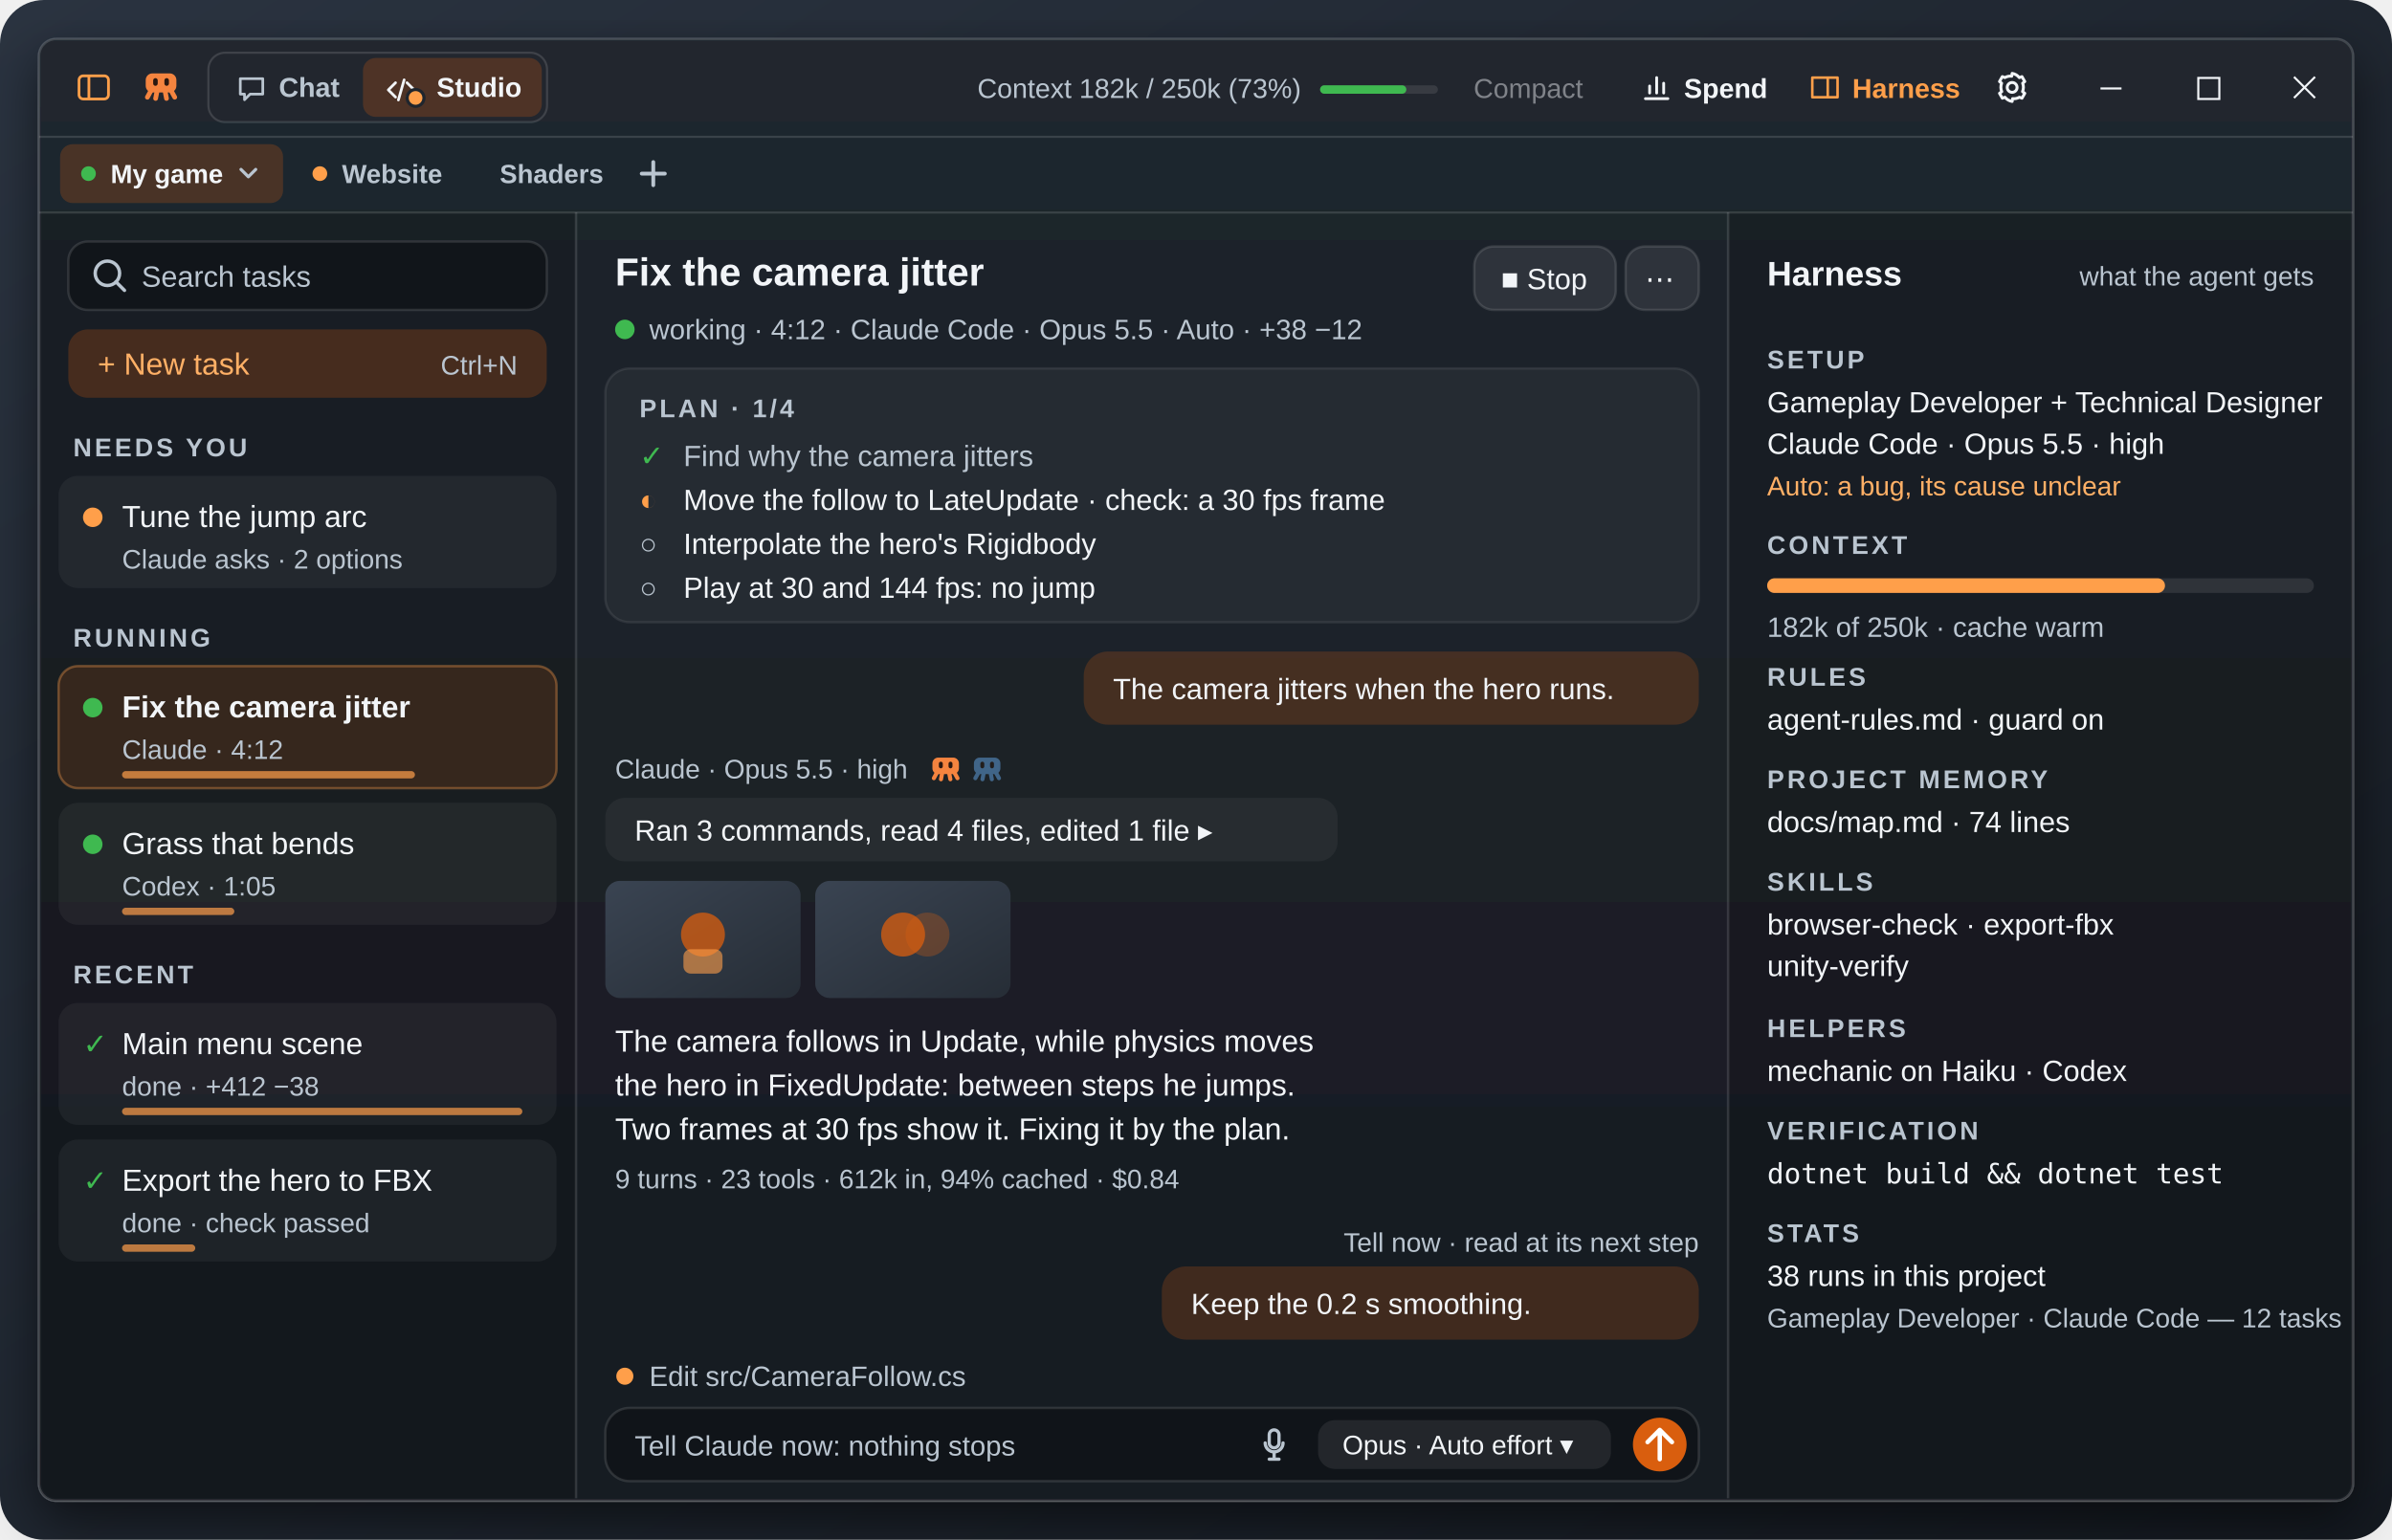
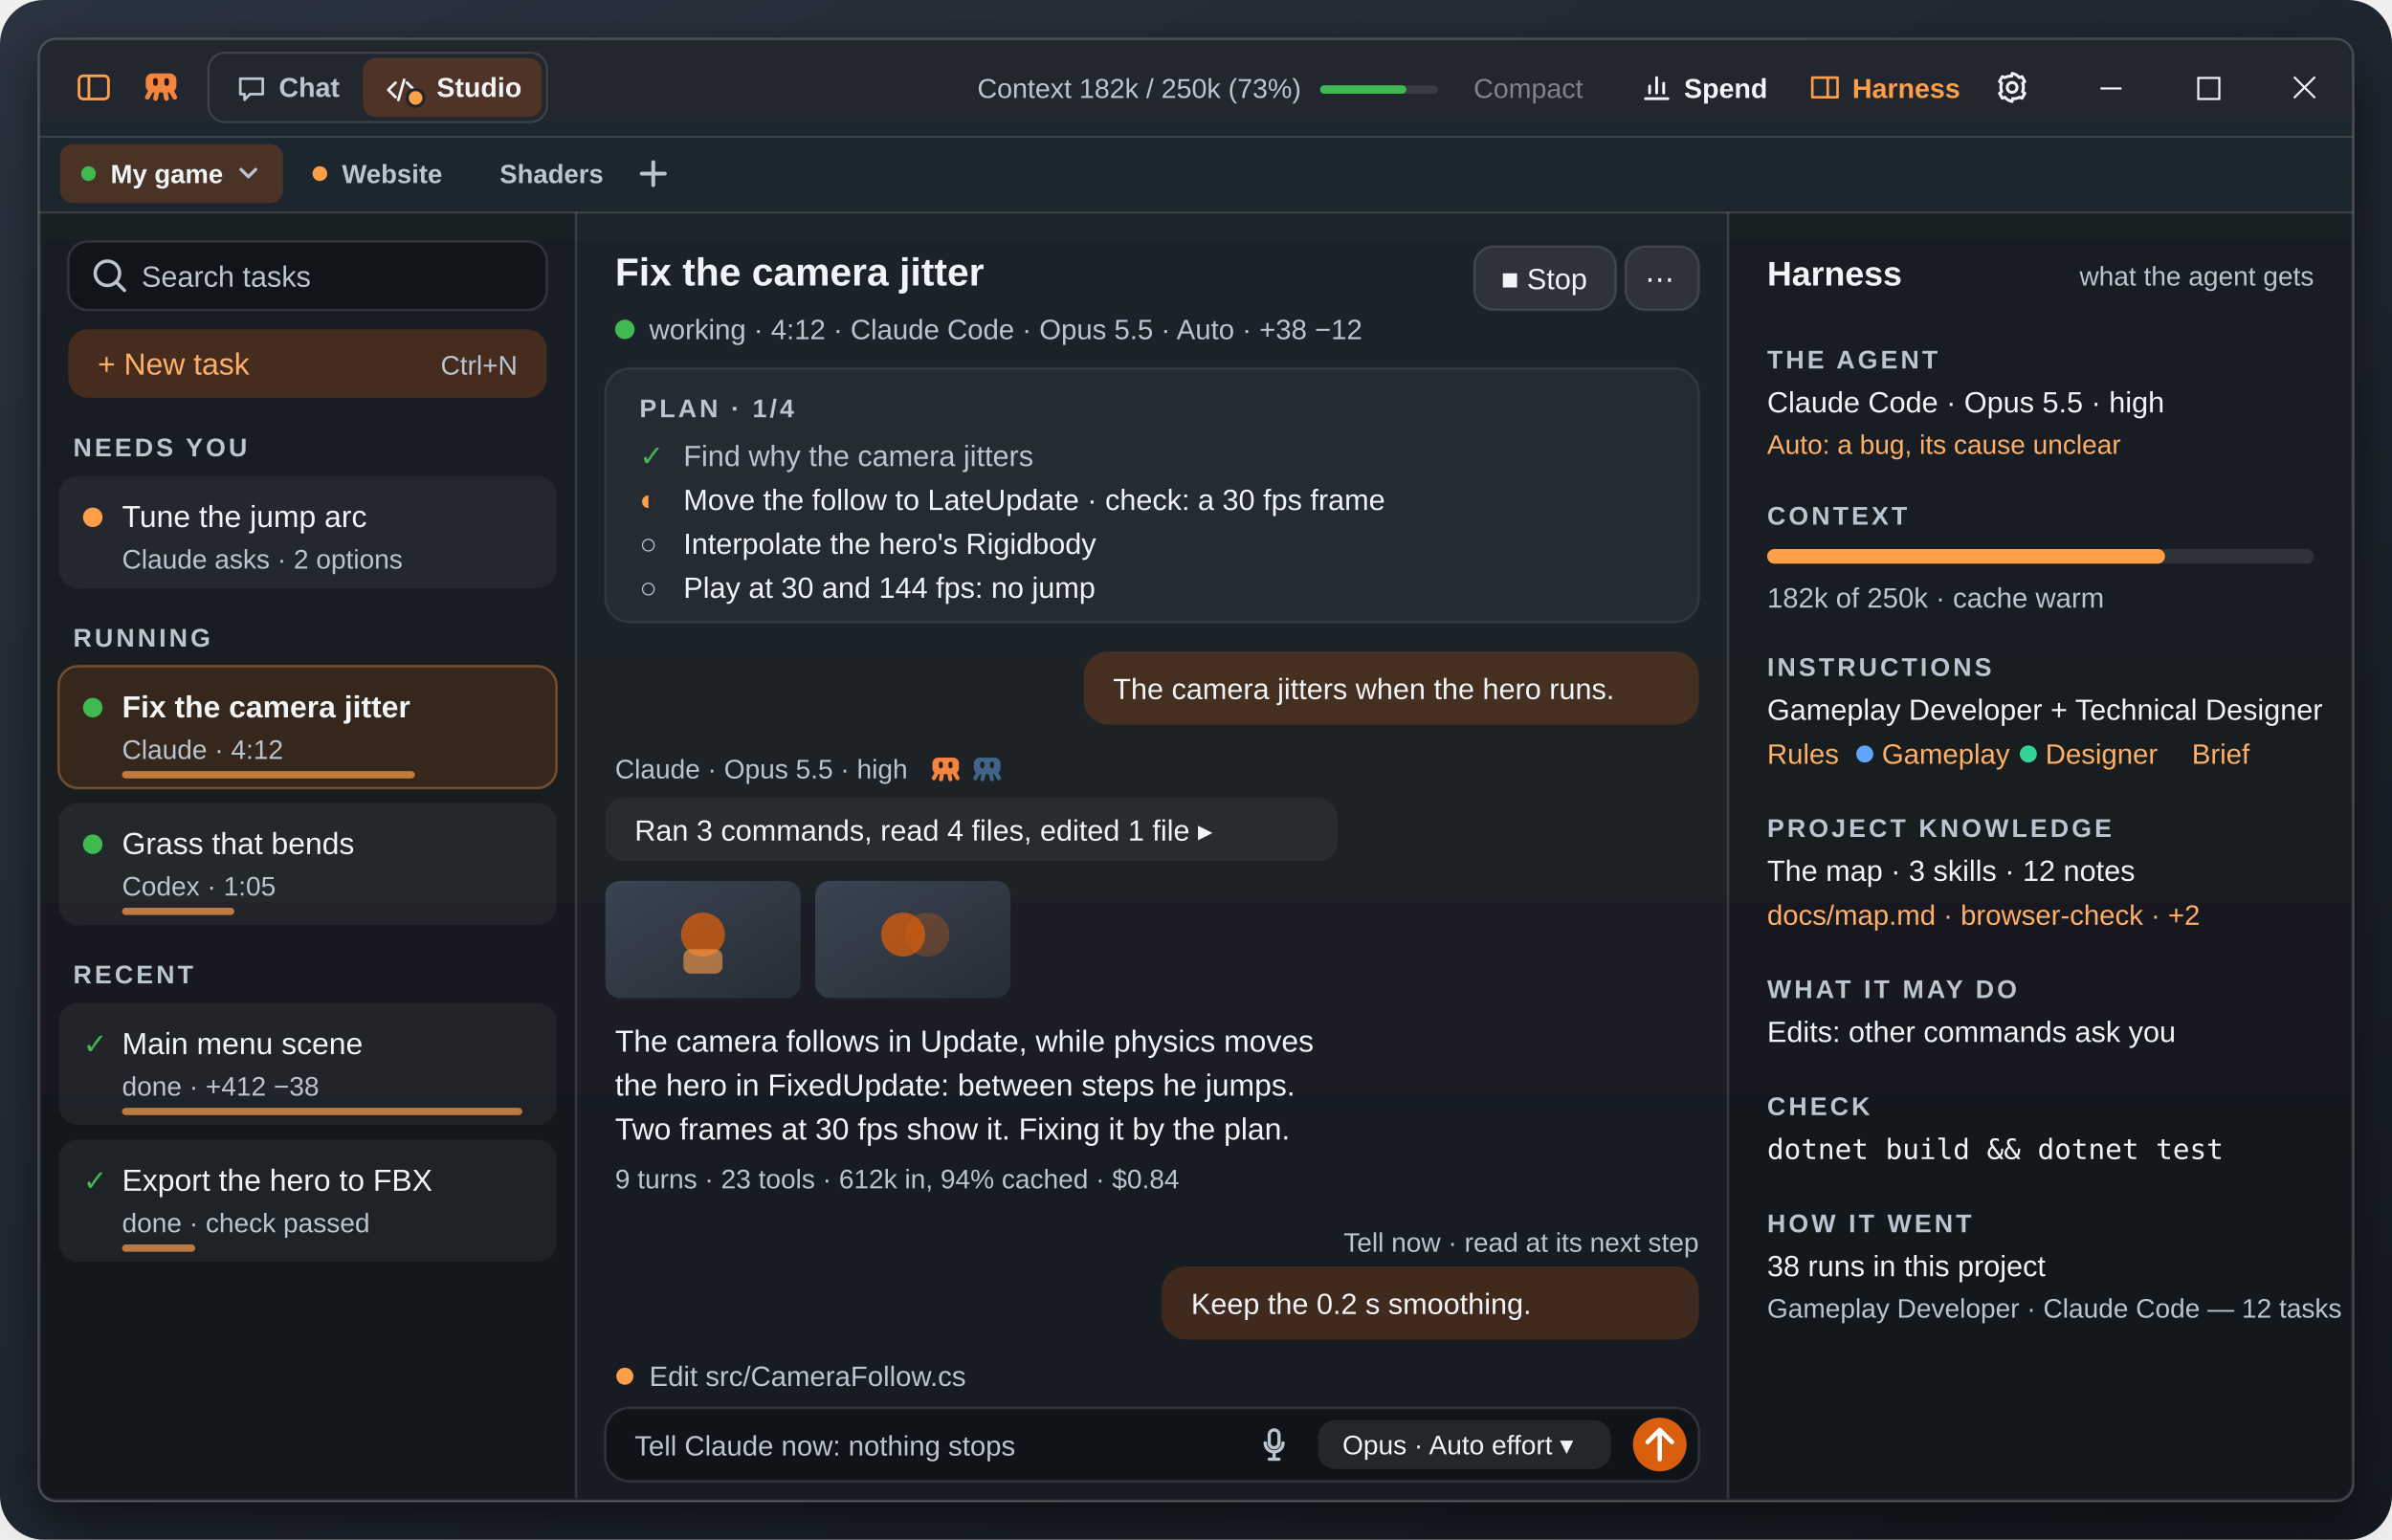
<svg xmlns="http://www.w3.org/2000/svg" viewBox="0 0 980 631" width="980" height="631" font-family="Segoe UI, Arial, sans-serif">
  <defs>
    <linearGradient id="desk" x1="0" y1="0" x2="1" y2="1">
      <stop offset="0" stop-color="#2a3340" />
      <stop offset="1" stop-color="#141920" />
    </linearGradient>
    <linearGradient id="shot" x1="0" y1="0" x2="1" y2="1">
      <stop offset="0" stop-color="#3a4452" />
      <stop offset="1" stop-color="#262d36" />
    </linearGradient>
    <linearGradient id="panel" x1="0" y1="0" x2="0" y2="1">
      <stop offset="0" stop-color="#20262E" />
      <stop offset="1" stop-color="#171B21" />
    </linearGradient>
    <filter id="shadow" x="-10%" y="-10%" width="120%" height="120%">
      <feDropShadow dx="0" dy="8" stdDeviation="10" flood-color="#000" flood-opacity="0.55" />
    </filter>
  </defs>
  <rect width="980" height="631" rx="18" fill="url(#desk)" />
  <g filter="url(#shadow)">
    <rect x="16" y="16" width="948" height="599" rx="7" fill="url(#panel)" stroke="#FFFFFF" stroke-opacity="0.15" />
  </g>
  <g transform="translate(0 31)">
    <path d="M17 56 H236 V583 H23 a6 6 0 0 1 -6 -6 Z" fill="#000000" fill-opacity="0.15" />
    <path d="M708 56 H963 V577 a6 6 0 0 1 -6 6 H708 Z" fill="#000000" fill-opacity="0.15" />
    <path d="M236 56 V583 M708 56 V583" stroke="#FFFFFF" stroke-opacity="0.13" />
  </g>
  <g transform="translate(16 16) scale(0.8618)">
    <line x1="0" y1="46.5" x2="1100" y2="46.5" stroke="#FFFFFF" stroke-opacity="0.13" />
    <rect x="19" y="17.5" width="14" height="11" rx="2" fill="none" stroke="#FF9F4A" stroke-width="1.3" />
    <line x1="23.7" y1="17.5" x2="23.7" y2="28.5" stroke="#FF9F4A" stroke-width="1.3" />
    <g transform="translate(48 13) scale(0.8333)">
      <path d="M6.5,13.4 L4.2,17.6 M9.75,13.9 L8.9,18.3 M17.5,13.4 L19.8,17.6 M14.25,13.9 L15.1,18.3" stroke="#F5843F" stroke-width="2.7" stroke-linecap="round" />
      <rect x="3.25" y="4" width="17.5" height="10.9" rx="3.8" fill="#F5843F" />
      <rect x="7.5" y="6.7" width="2.6" height="4.4" rx="1.3" fill="#2B1810" />
      <rect x="13.9" y="6.7" width="2.6" height="4.4" rx="1.3" fill="#2B1810" />
    </g>
    <rect x="80.5" y="6.5" width="161" height="33" rx="8" fill="none" stroke="#FFFFFF" stroke-opacity="0.13" />
    <path d="M4,5 L20,5 L20,16 L11,16 L7,20 L7,16 L4,16 Z" transform="translate(93 15.5) scale(0.668)" fill="none" stroke="#BAC5D0" stroke-width="1.9" stroke-linejoin="round" />
    <text x="114" y="27.5" font-size="13" font-weight="600" fill="#BAC5D0">Chat</text>
    <rect x="154" y="9" width="85" height="28" rx="6" fill="#D95E0E" fill-opacity="0.24" />
    <path d="M8,7 L3,12 L8,17 M16,7 L21,12 L16,17 M14,5 L10,19" transform="translate(164 16) scale(0.683)" fill="none" stroke="#F2F5F8" stroke-width="1.9" stroke-linecap="round" stroke-linejoin="round" />
    <circle cx="179" cy="28" r="4" fill="#FF9F4A" stroke="#1F252D" stroke-width="1.5" />
    <text x="189" y="27.5" font-size="13" font-weight="600" fill="#F2F5F8">Studio</text>
    <text x="600" y="28" font-size="13" fill="#BAC5D0" text-anchor="end">Context 182k / 250k (73%)</text>
    <rect x="609" y="22" width="56" height="4" rx="2" fill="#FFFFFF" fill-opacity="0.10" />
    <rect x="609" y="22" width="41" height="4" rx="2" fill="#3FB950" />
    <text x="708" y="28" font-size="13" fill="#F2F5F8" fill-opacity="0.45" text-anchor="middle">Compact</text>
    <path d="M4,20 L20,20 M7,16 L7,11 M12,16 L12,5 M17,16 L17,9" transform="translate(761 15) scale(0.667)" fill="none" stroke="#F2F5F8" stroke-width="2" stroke-linecap="round" />
    <text x="782" y="28" font-size="13" font-weight="600" fill="#F2F5F8">Spend</text>
    <path d="M3,5 L21,5 L21,19 L3,19 Z M14,5 L14,19" transform="translate(841 15) scale(0.667)" fill="none" stroke="#FF9F4A" stroke-width="1.8" stroke-linejoin="round" />
    <text x="862" y="28" font-size="13" font-weight="600" fill="#FF9F4A">Harness</text>
    <path d="M12,8.5 A3.5,3.5 0 1 0 12,15.5 A3.5,3.5 0 1 0 12,8.5 M19.4,15 A8,8 0 0 0 19.5,9 L21,7.8 L19,4.3 L17.1,5 A8,8 0 0 0 12,2 L11.7,4 A8,8 0 0 0 6.8,5 L5,4.3 L3,7.8 L4.5,9 A8,8 0 0 0 4.6,15 L3,16.2 L5,19.7 L6.9,19 A8,8 0 0 0 12,22 L12.3,20 A8,8 0 0 0 17.2,19 L19,19.7 L21,16.2 Z" transform="translate(930 15) scale(0.667)" fill="none" stroke="#F2F5F8" stroke-width="2.1" stroke-linejoin="round" />
    <g stroke="#F2F5F8" fill="none">
      <line x1="980" y1="23.5" x2="990" y2="23.5" />
      <rect x="1026.5" y="18.5" width="10" height="10" />
      <path d="M1072 18 l10 10 M1082 18 l-10 10" />
    </g>
    <line x1="0" y1="82.5" x2="1100" y2="82.5" stroke="#FFFFFF" stroke-opacity="0.13" />
    <rect x="10" y="50" width="106" height="28" rx="6" fill="#D95E0E" fill-opacity="0.24" />
    <circle cx="23.5" cy="64" r="3.5" fill="#3FB950" />
    <text x="34" y="68.5" font-size="12.5" font-weight="600" fill="#F2F5F8">My game</text>
    <path d="M96 62 l3.5 3.5 l3.5 -3.5" fill="none" stroke="#BAC5D0" stroke-width="1.5" stroke-linecap="round" stroke-linejoin="round" />
    <circle cx="133.5" cy="64" r="3.5" fill="#FF9F4A" />
    <text x="144" y="68.5" font-size="12.5" font-weight="600" fill="#BAC5D0">Website</text>
    <text x="219" y="68.5" font-size="12.5" font-weight="600" fill="#BAC5D0">Shaders</text>
    <path d="M292 58.5 V69.5 M286.5 64 H297.5" stroke="#BAC5D0" stroke-width="1.8" stroke-linecap="round" />
  </g>
  <g transform="translate(0 31)">
    <rect x="28" y="68" width="196" height="28" rx="8" fill="#000000" fill-opacity="0.28" stroke="#FFFFFF" stroke-opacity="0.12" />
    <circle cx="44" cy="81" r="5" fill="none" stroke="#BAC5D0" stroke-width="1.4" />
    <line x1="47.5" y1="84.5" x2="51" y2="88" stroke="#BAC5D0" stroke-width="1.4" stroke-linecap="round" />
    <text x="58" y="86.5" font-size="12" fill="#BAC5D0">Search tasks</text>
    <rect x="28" y="104" width="196" height="28" rx="8" fill="#D95E0E" fill-opacity="0.24" />
    <text x="40" y="122.5" font-size="12.5" fill="#FFB066">+ New task</text>
    <text x="212" y="122.5" font-size="11" fill="#BAC5D0" text-anchor="end">Ctrl+N</text>
    <text x="30" y="156" font-size="10.5" font-weight="600" letter-spacing="1.2" fill="#BAC5D0">NEEDS YOU</text>
    <rect x="24" y="164" width="204" height="46" rx="8" fill="#FFFFFF" fill-opacity="0.05" />
    <circle cx="38" cy="181" r="4" fill="#FF9F4A" />
    <text x="50" y="185" font-size="12.5" fill="#F2F5F8">Tune the jump arc</text>
    <text x="50" y="202" font-size="11" fill="#BAC5D0">Claude asks · 2 options</text>
    <text x="30" y="234" font-size="10.5" font-weight="600" letter-spacing="1.2" fill="#BAC5D0">RUNNING</text>
    <rect x="24" y="242" width="204" height="50" rx="8" fill="#D95E0E" fill-opacity="0.16" stroke="#FF9F4A" stroke-opacity="0.35" />
    <circle cx="38" cy="259" r="4" fill="#3FB950" />
    <text x="50" y="263" font-size="12.5" font-weight="600" fill="#F2F5F8">Fix the camera jitter</text>
    <text x="50" y="280" font-size="11" fill="#BAC5D0">Claude · 4:12</text>
    <rect x="50" y="285" width="120" height="3" rx="1.5" fill="#FF9F4A" fill-opacity="0.7" />
    <rect x="24" y="298" width="204" height="50" rx="8" fill="#FFFFFF" fill-opacity="0.05" />
    <circle cx="38" cy="315" r="4" fill="#3FB950" />
    <text x="50" y="319" font-size="12.5" fill="#F2F5F8">Grass that bends</text>
    <text x="50" y="336" font-size="11" fill="#BAC5D0">Codex · 1:05</text>
    <rect x="50" y="341" width="46" height="3" rx="1.5" fill="#FF9F4A" fill-opacity="0.7" />
    <text x="30" y="372" font-size="10.5" font-weight="600" letter-spacing="1.2" fill="#BAC5D0">RECENT</text>
    <rect x="24" y="380" width="204" height="50" rx="8" fill="#FFFFFF" fill-opacity="0.05" />
    <text x="34" y="401" font-size="12" fill="#3FB950">✓</text>
    <text x="50" y="401" font-size="12.5" fill="#F2F5F8">Main menu scene</text>
    <text x="50" y="418" font-size="11" fill="#BAC5D0">done · +412 −38</text>
    <rect x="50" y="423" width="164" height="3" rx="1.5" fill="#FF9F4A" fill-opacity="0.7" />
    <rect x="24" y="436" width="204" height="50" rx="8" fill="#FFFFFF" fill-opacity="0.05" />
    <text x="34" y="457" font-size="12" fill="#3FB950">✓</text>
    <text x="50" y="457" font-size="12.5" fill="#F2F5F8">Export the hero to FBX</text>
    <text x="50" y="474" font-size="11" fill="#BAC5D0">done · check passed</text>
    <rect x="50" y="479" width="30" height="3" rx="1.5" fill="#FF9F4A" fill-opacity="0.7" />
    <text x="252" y="86" font-size="16" font-weight="600" fill="#F2F5F8">Fix the camera jitter</text>
    <circle cx="256" cy="104" r="4" fill="#3FB950" />
    <text x="266" y="108" font-size="11.5" fill="#BAC5D0">working · 4:12 · Claude Code · Opus 5.5 · Auto · +38 −12</text>
    <rect x="604" y="70" width="58" height="26" rx="8" fill="#FFFFFF" fill-opacity="0.08" stroke="#FFFFFF" stroke-opacity="0.12" />
    <text x="615" y="87.5" font-size="12" fill="#F2F5F8">■ Stop</text>
    <rect x="666" y="70" width="30" height="26" rx="8" fill="#FFFFFF" fill-opacity="0.08" stroke="#FFFFFF" stroke-opacity="0.12" />
    <text x="674" y="87.5" font-size="12" fill="#F2F5F8">⋯</text>
    <rect x="248" y="120" width="448" height="104" rx="10" fill="#FFFFFF" fill-opacity="0.04" stroke="#FFFFFF" stroke-opacity="0.08" />
    <text x="262" y="140" font-size="10.5" font-weight="600" letter-spacing="1.2" fill="#BAC5D0">PLAN · 1/4</text>
    <text font-size="12">
      <tspan x="262" y="160" fill="#3FB950">✓</tspan>
      <tspan x="280" y="160" fill="#BAC5D0">Find why the camera jitters</tspan>
      <tspan x="262" y="178" fill="#FF9F4A">◐</tspan>
      <tspan x="280" y="178" fill="#F2F5F8">Move the follow to LateUpdate · check: a 30 fps frame</tspan>
      <tspan x="262" y="196" fill="#BAC5D0">○</tspan>
      <tspan x="280" y="196" fill="#F2F5F8">Interpolate the hero's Rigidbody</tspan>
      <tspan x="262" y="214" fill="#BAC5D0">○</tspan>
      <tspan x="280" y="214" fill="#F2F5F8">Play at 30 and 144 fps: no jump</tspan>
    </text>
    <rect x="444" y="236" width="252" height="30" rx="10" fill="#D95E0E" fill-opacity="0.22" />
    <text x="456" y="255.5" font-size="12" fill="#F2F5F8">The camera jitters when the hero runs.</text>
    <text x="252" y="288" font-size="11" fill="#BAC5D0">Claude · Opus 5.5 · high</text>
    <g transform="translate(380 277) scale(0.62)" opacity="1">
      <path d="M6.5,13.4 L4.2,17.6 M9.75,13.9 L8.9,18.3 M17.5,13.4 L19.8,17.6 M14.25,13.9 L15.1,18.3" stroke="#F5843F" stroke-width="2.7" stroke-linecap="round" />
      <rect x="3.25" y="4" width="17.5" height="10.9" rx="3.8" fill="#F5843F" />
      <rect x="7.5" y="6.7" width="2.6" height="4.4" rx="1.3" fill="#2B1810" />
      <rect x="13.9" y="6.7" width="2.6" height="4.4" rx="1.3" fill="#2B1810" />
    </g>
    <g transform="translate(397 277) scale(0.62)" opacity="0.45">
      <path d="M6.5,13.4 L4.2,17.6 M9.75,13.9 L8.9,18.3 M17.5,13.4 L19.8,17.6 M14.25,13.9 L15.1,18.3" stroke="#6CB6FF" stroke-width="2.7" stroke-linecap="round" />
      <rect x="3.25" y="4" width="17.5" height="10.9" rx="3.8" fill="#6CB6FF" />
      <rect x="7.5" y="6.7" width="2.6" height="4.4" rx="1.3" fill="#2B1810" />
      <rect x="13.9" y="6.7" width="2.6" height="4.4" rx="1.3" fill="#2B1810" />
    </g>
    <rect x="248" y="296" width="300" height="26" rx="8" fill="#FFFFFF" fill-opacity="0.05" />
    <text x="260" y="313.5" font-size="12" fill="#F2F5F8">Ran 3 commands, read 4 files, edited 1 file ▸</text>
    <rect x="248" y="330" width="80" height="48" rx="6" fill="url(#shot)" />
    <circle cx="288" cy="352" r="9" fill="#D95E0E" fill-opacity="0.75" />
    <rect x="280" y="358" width="16" height="10" rx="3" fill="#FF9F4A" fill-opacity="0.6" />
    <rect x="334" y="330" width="80" height="48" rx="6" fill="url(#shot)" />
    <circle cx="370" cy="352" r="9" fill="#D95E0E" fill-opacity="0.75" />
    <circle cx="380" cy="352" r="9" fill="#D95E0E" fill-opacity="0.3" />
    <text font-size="12.5" fill="#F2F5F8">
      <tspan x="252" y="400">The camera follows in Update, while physics moves</tspan>
      <tspan x="252" y="418">the hero in FixedUpdate: between steps he jumps.</tspan>
      <tspan x="252" y="436">Two frames at 30 fps show it. Fixing it by the plan.</tspan>
    </text>
    <text x="252" y="456" font-size="11" fill="#BAC5D0">9 turns · 23 tools · 612k in, 94% cached · $0.84</text>
    <text x="696" y="482" font-size="11" fill="#BAC5D0" text-anchor="end">Tell now · read at its next step</text>
    <rect x="476" y="488" width="220" height="30" rx="10" fill="#D95E0E" fill-opacity="0.22" />
    <text x="488" y="507.5" font-size="12" fill="#F2F5F8">Keep the 0.2 s smoothing.</text>
    <circle cx="256" cy="533" r="3.5" fill="#FF9F4A" />
    <text x="266" y="537" font-size="11.5" fill="#BAC5D0">Edit src/CameraFollow.cs</text>
    <rect x="248" y="546" width="448" height="30" rx="10" fill="#000000" fill-opacity="0.28" stroke="#FFFFFF" stroke-opacity="0.12" />
    <text x="260" y="565.5" font-size="11.5" fill="#BAC5D0">Tell Claude now: nothing stops</text>
    <path d="M12,3 A3,3 0 0 0 9,6 L9,11 A3,3 0 0 0 15,11 L15,6 A3,3 0 0 0 12,3 M6.5,11 A5.5,5.5 0 0 0 17.5,11 M12,16.5 L12,21 M9,21 L15,21" transform="translate(514 553) scale(0.667)" fill="none" stroke="#BAC5D0" stroke-width="2" stroke-linecap="round" stroke-linejoin="round" />
    <rect x="540" y="551" width="120" height="20" rx="7" fill="#FFFFFF" fill-opacity="0.08" />
    <text x="550" y="565" font-size="11" fill="#F2F5F8">Opus · Auto effort ▾</text>
    <circle cx="680" cy="561" r="11" fill="#D95E0E" />
    <path d="M680 567 V555 M675 560 L680 555 L685 560" fill="none" stroke="#FFFFFF" stroke-width="1.8" stroke-linecap="round" stroke-linejoin="round" />
    <text x="724" y="86" font-size="14" font-weight="600" fill="#F2F5F8">Harness</text>
    <text x="948" y="86" font-size="11" fill="#BAC5D0" text-anchor="end">what the agent gets</text>
    <g font-size="10.5" font-weight="600" letter-spacing="1.2" fill="#BAC5D0">
-       <text x="724" y="120">SETUP</text>
-       <text x="724" y="196">CONTEXT</text>
-       <text x="724" y="250">RULES</text>
-       <text x="724" y="292">PROJECT MEMORY</text>
-       <text x="724" y="334">SKILLS</text>
-       <text x="724" y="394">HELPERS</text>
-       <text x="724" y="436">VERIFICATION</text>
-       <text x="724" y="478">STATS</text>
+       <text x="724" y="120">THE AGENT</text>
+       <text x="724" y="184">CONTEXT</text>
+       <text x="724" y="246">INSTRUCTIONS</text>
+       <text x="724" y="312">PROJECT KNOWLEDGE</text>
+       <text x="724" y="378">WHAT IT MAY DO</text>
+       <text x="724" y="426">CHECK</text>
+       <text x="724" y="474">HOW IT WENT</text>
    </g>
    <g font-size="12" fill="#F2F5F8">
-       <text x="724" y="138">Gameplay Developer + Technical Designer</text>
-       <text x="724" y="155">Claude Code · Opus 5.5 · high</text>
-       <text x="724" y="172" fill="#FFB066" font-size="11">Auto: a bug, its cause unclear</text>
-       <rect x="724" y="206" width="224" height="6" rx="3" fill="#FFFFFF" fill-opacity="0.10" />
-       <rect x="724" y="206" width="163" height="6" rx="3" fill="#FF9F4A" />
-       <text x="724" y="230" font-size="11.5" fill="#BAC5D0">182k of 250k · cache warm</text>
-       <text x="724" y="268">agent-rules.md · guard on</text>
-       <text x="724" y="310">docs/map.md · 74 lines</text>
-       <text x="724" y="352">browser-check · export-fbx</text>
-       <text x="724" y="369">unity-verify</text>
-       <text x="724" y="412">mechanic on Haiku · Codex</text>
-       <text x="724" y="454" font-family="Consolas, monospace" font-size="11.5">dotnet build &amp;&amp; dotnet test</text>
-       <text x="724" y="496">38 runs in this project</text>
-       <text x="724" y="513" font-size="11" fill="#BAC5D0">Gameplay Developer · Claude Code — 12 tasks</text>
+       <text x="724" y="138">Claude Code · Opus 5.5 · high</text>
+       <text x="724" y="155" fill="#FFB066" font-size="11">Auto: a bug, its cause unclear</text>
+       <rect x="724" y="194" width="224" height="6" rx="3" fill="#FFFFFF" fill-opacity="0.10" />
+       <rect x="724" y="194" width="163" height="6" rx="3" fill="#FF9F4A" />
+       <text x="724" y="218" font-size="11.5" fill="#BAC5D0">182k of 250k · cache warm</text>
+       <text x="724" y="264">Gameplay Developer + Technical Designer</text>
+       <g font-size="11.5" fill="#FFB066">
+         <text x="724" y="282">Rules</text>
+         <circle cx="764" cy="278" r="3.5" fill="#60A5FA" />
+         <text x="771" y="282">Gameplay</text>
+         <circle cx="831" cy="278" r="3.5" fill="#34D399" />
+         <text x="838" y="282">Designer</text>
+         <text x="898" y="282">Brief</text>
+       </g>
+       <text x="724" y="330">The map · 3 skills · 12 notes</text>
+       <text x="724" y="348" font-size="11.5" fill="#FFB066">docs/map.md · browser-check · +2</text>
+       <text x="724" y="396">Edits: other commands ask you</text>
+       <text x="724" y="444" font-family="Consolas, monospace" font-size="11.5">dotnet build &amp;&amp; dotnet test</text>
+       <text x="724" y="492">38 runs in this project</text>
+       <text x="724" y="509" font-size="11" fill="#BAC5D0">Gameplay Developer · Claude Code — 12 tasks</text>
    </g>
  </g>
</svg>
